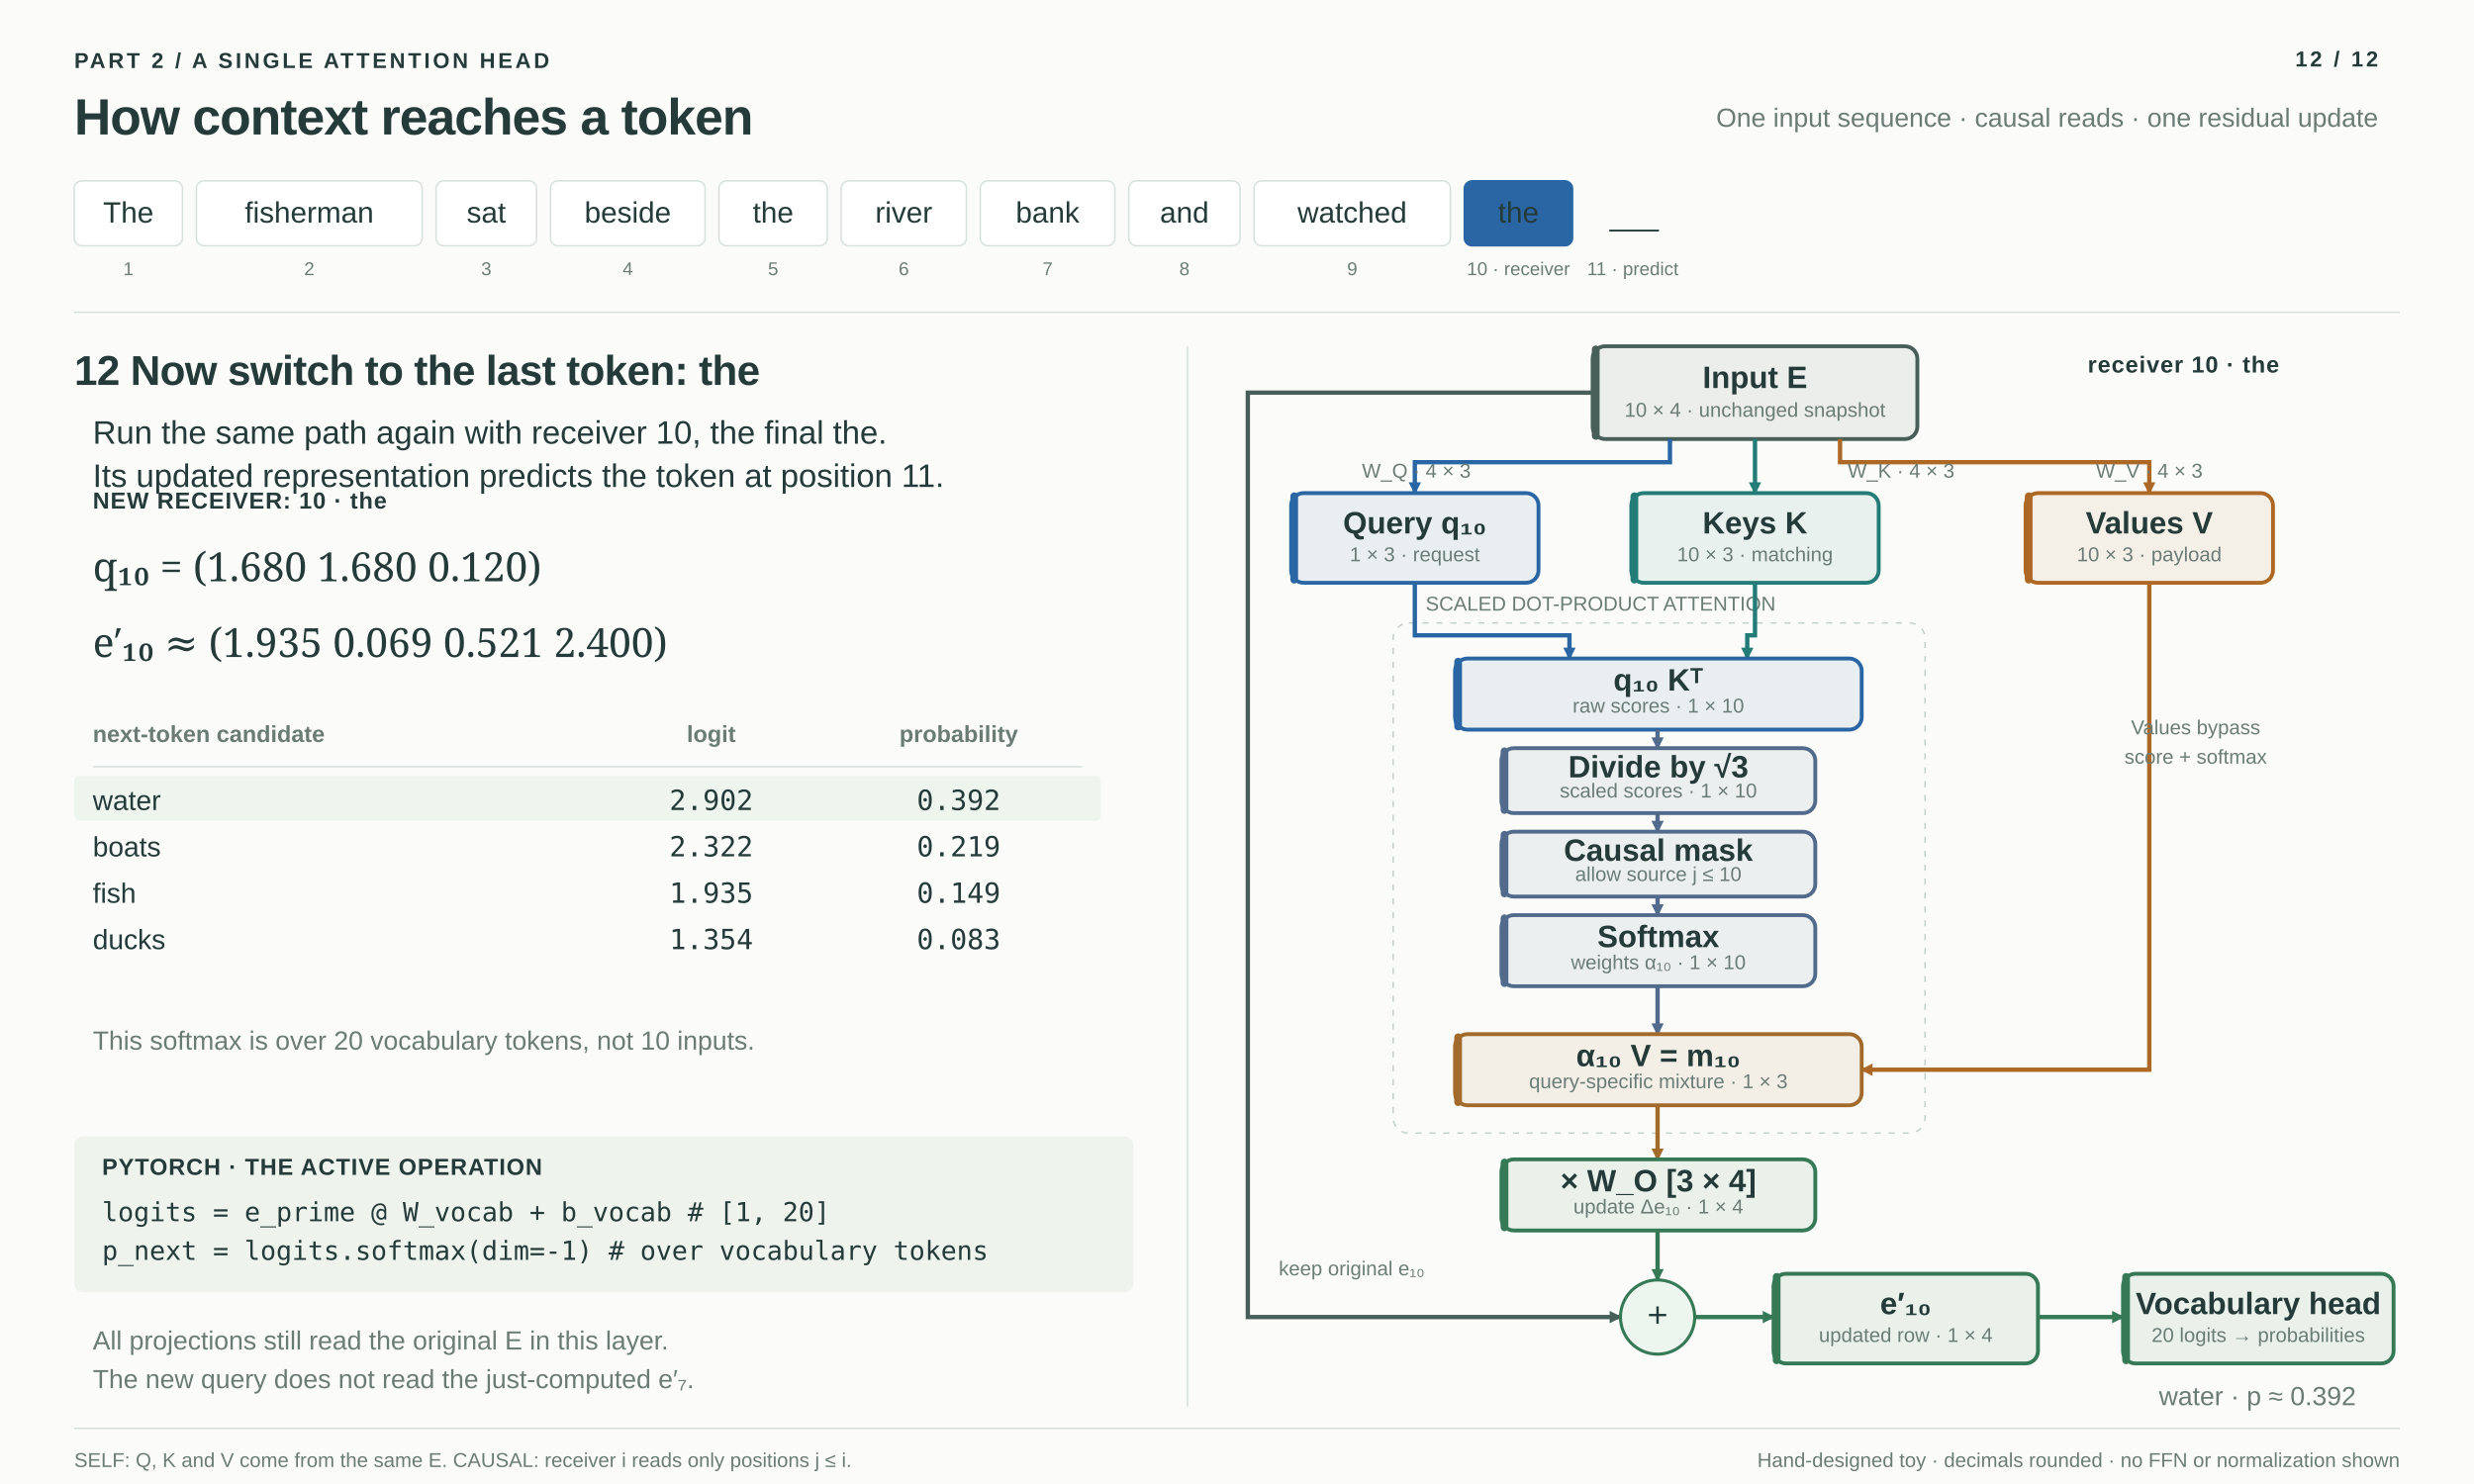
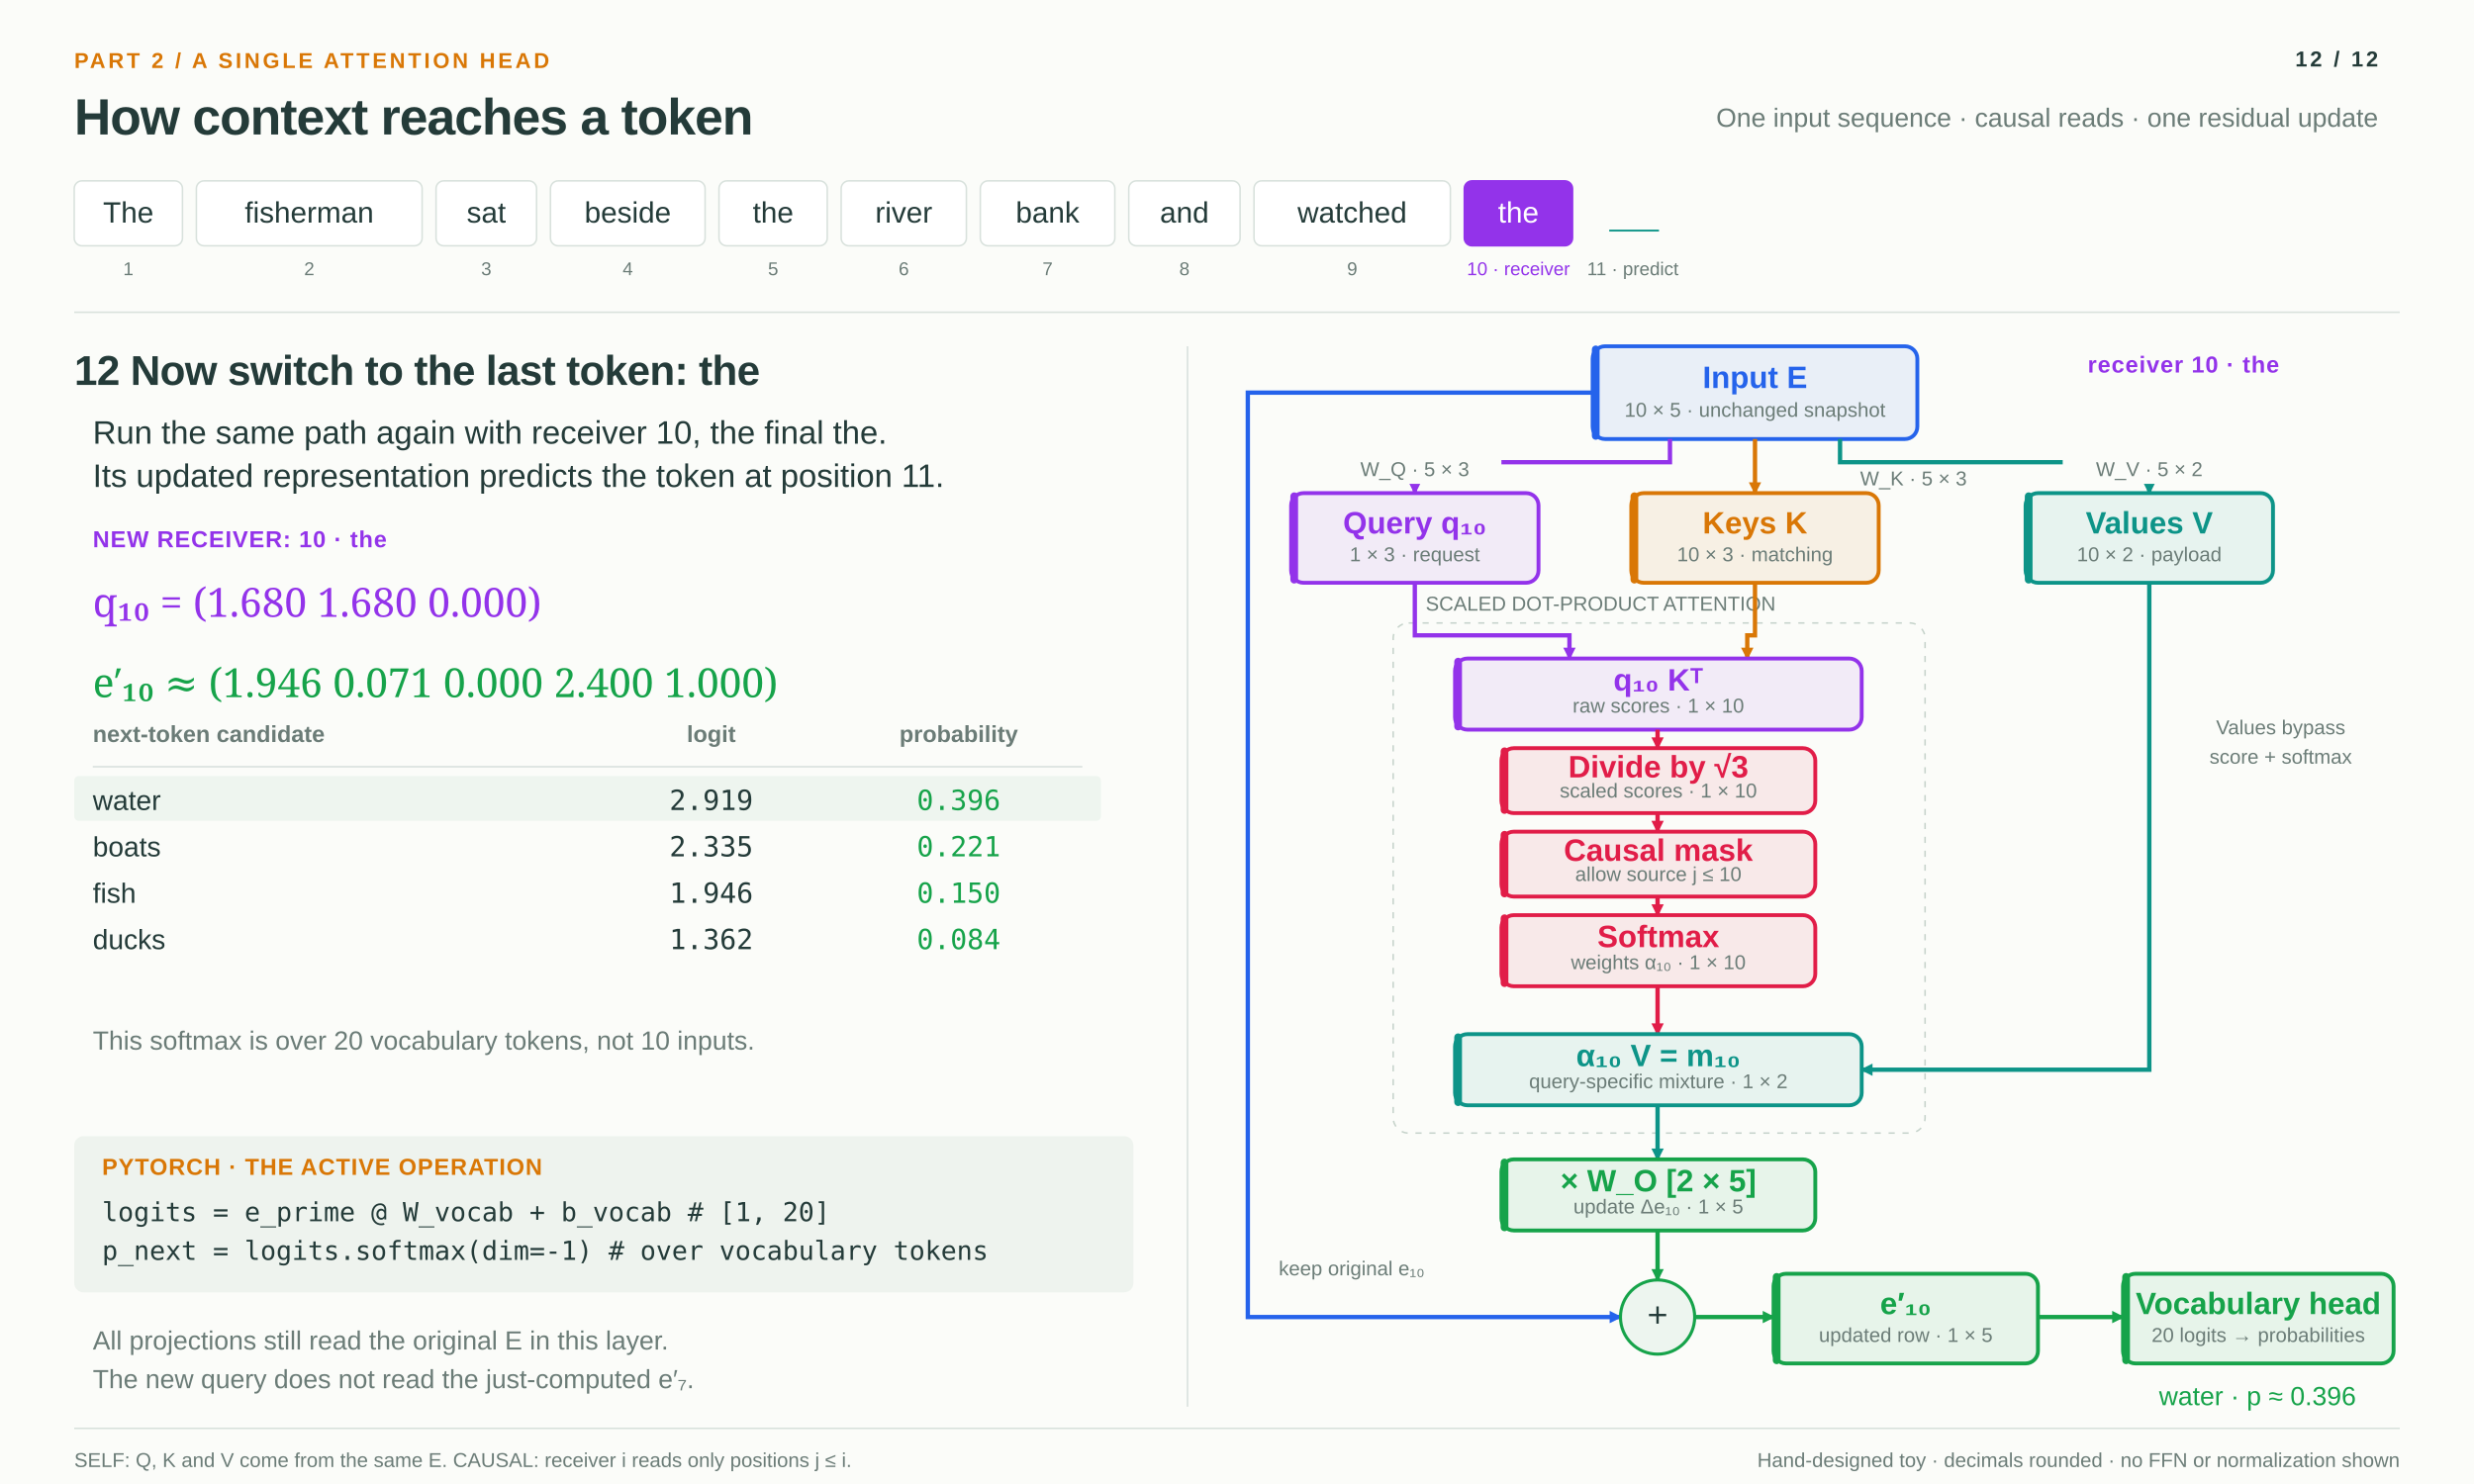
- <svg xmlns="http://www.w3.org/2000/svg" width="1600" height="960" viewBox="0 0 1600 960" role="img" aria-labelledby="stage-11-title stage-11-desc">
+ <svg xmlns="http://www.w3.org/2000/svg" id="stage-11-svg" width="1600" height="960" viewBox="0 0 1600 960" role="img" aria-labelledby="stage-11-title stage-11-desc">
  <defs>
    <marker id="stage-11-q" markerWidth="8" markerHeight="8" refX="7" refY="4" orient="auto" markerUnits="userSpaceOnUse">
-       <path d="M0 0 L8 4 L0 8 Z" fill="#2a65a4" />
+       <path d="M0 0 L8 4 L0 8 Z" fill="#9333ea" />
    </marker>
    <marker id="stage-11-k" markerWidth="8" markerHeight="8" refX="7" refY="4" orient="auto" markerUnits="userSpaceOnUse">
-       <path d="M0 0 L8 4 L0 8 Z" fill="#247c78" />
+       <path d="M0 0 L8 4 L0 8 Z" fill="#d97706" />
    </marker>
    <marker id="stage-11-v" markerWidth="8" markerHeight="8" refX="7" refY="4" orient="auto" markerUnits="userSpaceOnUse">
-       <path d="M0 0 L8 4 L0 8 Z" fill="#ae6825" />
+       <path d="M0 0 L8 4 L0 8 Z" fill="#0d9488" />
    </marker>
    <marker id="stage-11-a" markerWidth="8" markerHeight="8" refX="7" refY="4" orient="auto" markerUnits="userSpaceOnUse">
-       <path d="M0 0 L8 4 L0 8 Z" fill="#526b8c" />
+       <path d="M0 0 L8 4 L0 8 Z" fill="#e11d48" />
    </marker>
    <marker id="stage-11-m" markerWidth="8" markerHeight="8" refX="7" refY="4" orient="auto" markerUnits="userSpaceOnUse">
-       <path d="M0 0 L8 4 L0 8 Z" fill="#a36b2b" />
+       <path d="M0 0 L8 4 L0 8 Z" fill="#0d9488" />
    </marker>
    <marker id="stage-11-d" markerWidth="8" markerHeight="8" refX="7" refY="4" orient="auto" markerUnits="userSpaceOnUse">
-       <path d="M0 0 L8 4 L0 8 Z" fill="#357957" />
+       <path d="M0 0 L8 4 L0 8 Z" fill="#16a34a" />
    </marker>
    <marker id="stage-11-e" markerWidth="8" markerHeight="8" refX="7" refY="4" orient="auto" markerUnits="userSpaceOnUse">
-       <path d="M0 0 L8 4 L0 8 Z" fill="#485f59" />
+       <path d="M0 0 L8 4 L0 8 Z" fill="#2563eb" />
    </marker>
  </defs>
-   <style>text{font-family:'Avenir Next','Segoe UI',Arial,sans-serif;fill:#243b39}.eyebrow{font-size:14px;font-weight:700;letter-spacing:1.8px}.heading{font-size:33px;font-weight:600;letter-spacing:-.6px}.stage-title{font-size:27px;font-weight:600;letter-spacing:-.4px}.body{font-size:21px}.detail{font-size:17px;fill:#6b7c77}.axis{font-size:16px;fill:#6b7c77}.smallcap{font-size:15px;font-weight:700;letter-spacing:.6px}.formula{font-family:'STIX Two Text',Georgia,serif;font-size:26px}.number{font-family:'SFMono-Regular',Consolas,monospace;font-size:24px}.table-number{font-family:'SFMono-Regular',Consolas,monospace;font-size:18px}.table-label{font-size:18px}.table-head{font-size:15px;font-weight:600;fill:#6b7c77}.node-title{font-size:20px;font-weight:600}.node-caption{font-size:13px;fill:#6b7c77}.code{font-family:'SFMono-Regular',Consolas,monospace;font-size:17px}.token{font-size:19px}.position{font-size:12px;fill:#6b7c77}.tiny{font-size:13px;fill:#6b7c77}</style>
+   <style>#stage-11-svg text{font-family:'Avenir Next','Segoe UI',Arial,sans-serif;fill:#243b39}#stage-11-svg .eyebrow{font-size:14px;font-weight:700;letter-spacing:1.8px}#stage-11-svg .heading{font-size:33px;font-weight:600;letter-spacing:-.6px}#stage-11-svg .stage-title{font-size:27px;font-weight:600;letter-spacing:-.4px}#stage-11-svg .body{font-size:21px}#stage-11-svg .detail{font-size:17px;fill:#6b7c77}#stage-11-svg .axis{font-size:16px;fill:#6b7c77}#stage-11-svg .smallcap{font-size:15px;font-weight:700;letter-spacing:.6px}#stage-11-svg .formula{font-family:'STIX Two Text',Georgia,serif;font-size:26px}#stage-11-svg .number{font-family:'SFMono-Regular',Consolas,monospace;font-size:24px}#stage-11-svg .table-number{font-family:'SFMono-Regular',Consolas,monospace;font-size:18px}#stage-11-svg .table-label{font-size:18px}#stage-11-svg .table-head{font-size:15px;font-weight:600;fill:#6b7c77}#stage-11-svg .node-title{font-size:20px;font-weight:600}#stage-11-svg .node-caption{font-size:13px;fill:#6b7c77}#stage-11-svg .code{font-family:'SFMono-Regular',Consolas,monospace;font-size:17px}#stage-11-svg .token{font-size:19px}#stage-11-svg .position{font-size:12px;fill:#6b7c77}#stage-11-svg .tiny{font-size:13px;fill:#6b7c77}</style>
  <rect x="0" y="0" width="1600" height="960" rx="0" fill="#fbfcf9" stroke="none" />
-   <text x="48" y="44" class="eyebrow" fill="#247c78">PART 2 / A SINGLE ATTENTION HEAD</text>
+   <text x="48" y="44" class="eyebrow" style="fill:#d97706">PART 2 / A SINGLE ATTENTION HEAD</text>
  <text x="48" y="87" class="heading">How context reaches a token</text>
  <text x="1538" y="43" class="eyebrow" text-anchor="end">12 / 12</text>
  <text x="1538" y="82" class="detail" text-anchor="end">One input sequence · causal reads · one residual update</text>
  <rect x="48" y="117" width="70" height="42" rx="5" fill="white" stroke="#d8e1dc" />
-   <text x="83" y="144" class="token" text-anchor="middle" fill="#243b39">The</text>
+   <text x="83" y="144" class="token" text-anchor="middle" style="fill:#243b39">The</text>
  <text x="83" y="178" class="position" text-anchor="middle">1</text>
  <rect x="127" y="117" width="146" height="42" rx="5" fill="white" stroke="#d8e1dc" />
-   <text x="200" y="144" class="token" text-anchor="middle" fill="#243b39">fisherman</text>
+   <text x="200" y="144" class="token" text-anchor="middle" style="fill:#243b39">fisherman</text>
  <text x="200" y="178" class="position" text-anchor="middle">2</text>
  <rect x="282" y="117" width="65" height="42" rx="5" fill="white" stroke="#d8e1dc" />
-   <text x="314.5" y="144" class="token" text-anchor="middle" fill="#243b39">sat</text>
+   <text x="314.5" y="144" class="token" text-anchor="middle" style="fill:#243b39">sat</text>
  <text x="314.5" y="178" class="position" text-anchor="middle">3</text>
  <rect x="356" y="117" width="100" height="42" rx="5" fill="white" stroke="#d8e1dc" />
-   <text x="406" y="144" class="token" text-anchor="middle" fill="#243b39">beside</text>
+   <text x="406" y="144" class="token" text-anchor="middle" style="fill:#243b39">beside</text>
  <text x="406" y="178" class="position" text-anchor="middle">4</text>
  <rect x="465" y="117" width="70" height="42" rx="5" fill="white" stroke="#d8e1dc" />
-   <text x="500" y="144" class="token" text-anchor="middle" fill="#243b39">the</text>
+   <text x="500" y="144" class="token" text-anchor="middle" style="fill:#243b39">the</text>
  <text x="500" y="178" class="position" text-anchor="middle">5</text>
  <rect x="544" y="117" width="81" height="42" rx="5" fill="white" stroke="#d8e1dc" />
-   <text x="584.5" y="144" class="token" text-anchor="middle" fill="#243b39">river</text>
+   <text x="584.5" y="144" class="token" text-anchor="middle" style="fill:#243b39">river</text>
  <text x="584.5" y="178" class="position" text-anchor="middle">6</text>
  <rect x="634" y="117" width="87" height="42" rx="5" fill="white" stroke="#d8e1dc" />
-   <text x="677.5" y="144" class="token" text-anchor="middle" fill="#243b39">bank</text>
+   <text x="677.5" y="144" class="token" text-anchor="middle" style="fill:#243b39">bank</text>
  <text x="677.5" y="178" class="position" text-anchor="middle">7</text>
  <rect x="730" y="117" width="72" height="42" rx="5" fill="white" stroke="#d8e1dc" />
-   <text x="766" y="144" class="token" text-anchor="middle" fill="#243b39">and</text>
+   <text x="766" y="144" class="token" text-anchor="middle" style="fill:#243b39">and</text>
  <text x="766" y="178" class="position" text-anchor="middle">8</text>
  <rect x="811" y="117" width="127" height="42" rx="5" fill="white" stroke="#d8e1dc" />
-   <text x="874.5" y="144" class="token" text-anchor="middle" fill="#243b39">watched</text>
+   <text x="874.5" y="144" class="token" text-anchor="middle" style="fill:#243b39">watched</text>
  <text x="874.5" y="178" class="position" text-anchor="middle">9</text>
-   <rect x="947" y="117" width="70" height="42" rx="5" fill="#2a65a4" stroke="#2a65a4" />
-   <text x="982" y="144" class="token" text-anchor="middle" fill="white">the</text>
-   <text x="982" y="178" class="position" text-anchor="middle" fill="#2a65a4">10 · receiver</text>
-   <text x="1041" y="146" class="token" fill="#ae6825">___</text>
+   <rect x="947" y="117" width="70" height="42" rx="5" fill="#9333ea" stroke="#9333ea" />
+   <text x="982" y="144" class="token" text-anchor="middle" style="fill:white">the</text>
+   <text x="982" y="178" class="position" text-anchor="middle" style="fill:#9333ea">10 · receiver</text>
+   <text x="1041" y="146" class="token" style="fill:#0d9488">___</text>
  <text x="1056" y="178" class="position" text-anchor="middle">11 · predict</text>
  <line x1="48" y1="202" x2="1552" y2="202" stroke="#d8e1dc" />
  <text x="48" y="249" class="stage-title">12   Now switch to the last token: the</text>
  <text x="60" y="287" class="body">Run the same path again with receiver 10, the final the.</text>
  <text x="60" y="315" class="body">Its updated representation predicts the token at position 11.</text>
-   <text x="60" y="329" class="smallcap" fill="#2a65a4">NEW RECEIVER: 10 · the</text>
-   <text x="60" y="376" class="formula" fill="#2a65a4">q₁₀ = (1.680   1.680   0.120)</text>
-   <text x="60" y="425" class="formula" fill="#357957">e′₁₀ ≈ (1.935   0.069   0.521   2.400)</text>
+   <text x="60" y="354" class="smallcap" style="fill:#9333ea">NEW RECEIVER: 10 · the</text>
+   <text x="60" y="399" class="formula" style="fill:#9333ea">q₁₀ = (1.680   1.680   0.000)</text>
+   <text x="60" y="451" class="formula" style="fill:#16a34a">e′₁₀ ≈ (1.946   0.071   0.000   2.400   1.000)</text>
  <text x="60" y="480" class="table-head">next-token candidate</text>
  <text x="460" y="480" class="table-head" text-anchor="middle">logit</text>
  <text x="620" y="480" class="table-head" text-anchor="middle">probability</text>
  <line x1="60" y1="496" x2="700" y2="496" stroke="#d8e1dc" />
  <rect x="48" y="502" width="664" height="29" rx="3" fill="#eef5ef" stroke="none" />
-   <text x="60" y="524" class="table-label" fill="#243b39">water</text>
-   <text x="460" y="524" class="table-number" text-anchor="middle" fill="#243b39">2.902</text>
-   <text x="620" y="524" class="table-number" text-anchor="middle" fill="#357957">0.392</text>
-   <text x="60" y="554" class="table-label" fill="#243b39">boats</text>
-   <text x="460" y="554" class="table-number" text-anchor="middle" fill="#243b39">2.322</text>
-   <text x="620" y="554" class="table-number" text-anchor="middle" fill="#357957">0.219</text>
-   <text x="60" y="584" class="table-label" fill="#243b39">fish</text>
-   <text x="460" y="584" class="table-number" text-anchor="middle" fill="#243b39">1.935</text>
-   <text x="620" y="584" class="table-number" text-anchor="middle" fill="#357957">0.149</text>
-   <text x="60" y="614" class="table-label" fill="#243b39">ducks</text>
-   <text x="460" y="614" class="table-number" text-anchor="middle" fill="#243b39">1.354</text>
-   <text x="620" y="614" class="table-number" text-anchor="middle" fill="#357957">0.083</text>
+   <text x="60" y="524" class="table-label" style="fill:#243b39">water</text>
+   <text x="460" y="524" class="table-number" text-anchor="middle" style="fill:#243b39">2.919</text>
+   <text x="620" y="524" class="table-number" text-anchor="middle" style="fill:#16a34a">0.396</text>
+   <text x="60" y="554" class="table-label" style="fill:#243b39">boats</text>
+   <text x="460" y="554" class="table-number" text-anchor="middle" style="fill:#243b39">2.335</text>
+   <text x="620" y="554" class="table-number" text-anchor="middle" style="fill:#16a34a">0.221</text>
+   <text x="60" y="584" class="table-label" style="fill:#243b39">fish</text>
+   <text x="460" y="584" class="table-number" text-anchor="middle" style="fill:#243b39">1.946</text>
+   <text x="620" y="584" class="table-number" text-anchor="middle" style="fill:#16a34a">0.150</text>
+   <text x="60" y="614" class="table-label" style="fill:#243b39">ducks</text>
+   <text x="460" y="614" class="table-number" text-anchor="middle" style="fill:#243b39">1.362</text>
+   <text x="620" y="614" class="table-number" text-anchor="middle" style="fill:#16a34a">0.084</text>
  <text x="60" y="679" class="detail">This softmax is over 20 vocabulary tokens, not 10 inputs.</text>
  <rect x="48" y="735" width="685" height="101" rx="6" fill="#eef3ee" stroke="none" />
-   <text x="66" y="760" class="smallcap" fill="#247c78">PYTORCH · THE ACTIVE OPERATION</text>
+   <text x="66" y="760" class="smallcap" style="fill:#d97706">PYTORCH · THE ACTIVE OPERATION</text>
  <text x="66" y="790" class="code">logits = e_prime @ W_vocab + b_vocab  # [1, 20]</text>
  <text x="66" y="815" class="code">p_next = logits.softmax(dim=-1)  # over vocabulary tokens</text>
  <text x="60" y="873" class="detail">All projections still read the original E in this layer.</text>
  <text x="60" y="898" class="detail">The new query does not read the just-computed e′₇.</text>
  <line x1="768" y1="224" x2="768" y2="910" stroke="#d8e1dc" />
  <g class="node" data-node="input">
-     <rect x="1030" y="224" width="210" height="60" rx="8" fill="#485f5915" stroke="#485f59" stroke-width="2.5" />
-     <rect x="1030" y="224" width="4" height="60" rx="2" fill="#485f59" stroke="#485f59" />
-     <text x="1135" y="251" class="node-title" text-anchor="middle" fill="#485f59">Input E</text>
-     <text x="1135" y="269.6" class="node-caption" text-anchor="middle">10 × 4 · unchanged snapshot</text>
+     <rect x="1030" y="224" width="210" height="60" rx="8" fill="#2563eb15" stroke="#2563eb" stroke-width="2.5" />
+     <rect x="1030" y="224" width="4" height="60" rx="2" fill="#2563eb" stroke="#2563eb" />
+     <text x="1135" y="251" class="node-title" text-anchor="middle" style="fill:#2563eb">Input E</text>
+     <text x="1135" y="269.6" class="node-caption" text-anchor="middle">10 × 5 · unchanged snapshot</text>
  </g>
-   <text x="1474" y="241" class="smallcap" fill="#2a65a4" text-anchor="end">receiver 10 · the</text>
-   <path d="M1080 284 V299 H915 V319" fill="none" stroke="#2a65a4" stroke-width="2.8" opacity="1" marker-end="url(#stage-11-q)" />
-   <path d="M1135 284 V319" fill="none" stroke="#247c78" stroke-width="2.8" opacity="1" marker-end="url(#stage-11-k)" />
-   <path d="M1190 284 V299 H1390 V319" fill="none" stroke="#ae6825" stroke-width="2.8" opacity="1" marker-end="url(#stage-11-v)" />
-   <text x="916" y="309" class="tiny" text-anchor="middle">W_Q · 4 × 3</text>
-   <text x="1195" y="309" class="tiny">W_K · 4 × 3</text>
-   <text x="1390" y="309" class="tiny" text-anchor="middle">W_V · 4 × 3</text>
+   <text x="1474" y="241" class="smallcap" style="fill:#9333ea" text-anchor="end">receiver 10 · the</text>
+   <path d="M1080 284 V299 H915 V319" fill="none" stroke="#9333ea" stroke-width="2.8" opacity="1" marker-end="url(#stage-11-q)" />
+   <path d="M1135 284 V319" fill="none" stroke="#d97706" stroke-width="2.8" opacity="1" marker-end="url(#stage-11-k)" />
+   <path d="M1190 284 V299 H1390 V319" fill="none" stroke="#0d9488" stroke-width="2.8" opacity="1" marker-end="url(#stage-11-v)" />
+   <rect x="859" y="292" width="112" height="21" rx="0" fill="#fbfcf9" stroke="none" />
+   <text x="915" y="308" class="tiny" text-anchor="middle">W_Q · 5 × 3</text>
+   <text x="1203" y="314" class="tiny">W_K · 5 × 3</text>
+   <rect x="1334" y="292" width="112" height="21" rx="0" fill="#fbfcf9" stroke="none" />
+   <text x="1390" y="308" class="tiny" text-anchor="middle">W_V · 5 × 2</text>
  <g class="node" data-node="q">
-     <rect x="835" y="319" width="160" height="58" rx="8" fill="#2a65a415" stroke="#2a65a4" stroke-width="2.5" />
-     <rect x="835" y="319" width="4" height="58" rx="2" fill="#2a65a4" stroke="#2a65a4" />
-     <text x="915" y="345.1" class="node-title" text-anchor="middle" fill="#2a65a4">Query q₁₀</text>
+     <rect x="835" y="319" width="160" height="58" rx="8" fill="#9333ea15" stroke="#9333ea" stroke-width="2.5" />
+     <rect x="835" y="319" width="4" height="58" rx="2" fill="#9333ea" stroke="#9333ea" />
+     <text x="915" y="345.1" class="node-title" text-anchor="middle" style="fill:#9333ea">Query q₁₀</text>
    <text x="915" y="363.08" class="node-caption" text-anchor="middle">1 × 3 · request</text>
  </g>
  <g class="node" data-node="k">
-     <rect x="1055" y="319" width="160" height="58" rx="8" fill="#247c7815" stroke="#247c78" stroke-width="2.5" />
-     <rect x="1055" y="319" width="4" height="58" rx="2" fill="#247c78" stroke="#247c78" />
-     <text x="1135" y="345.1" class="node-title" text-anchor="middle" fill="#247c78">Keys K</text>
+     <rect x="1055" y="319" width="160" height="58" rx="8" fill="#d9770615" stroke="#d97706" stroke-width="2.5" />
+     <rect x="1055" y="319" width="4" height="58" rx="2" fill="#d97706" stroke="#d97706" />
+     <text x="1135" y="345.1" class="node-title" text-anchor="middle" style="fill:#d97706">Keys K</text>
    <text x="1135" y="363.08" class="node-caption" text-anchor="middle">10 × 3 · matching</text>
  </g>
  <g class="node" data-node="v">
-     <rect x="1310" y="319" width="160" height="58" rx="8" fill="#ae682515" stroke="#ae6825" stroke-width="2.5" />
-     <rect x="1310" y="319" width="4" height="58" rx="2" fill="#ae6825" stroke="#ae6825" />
-     <text x="1390" y="345.1" class="node-title" text-anchor="middle" fill="#ae6825">Values V</text>
-     <text x="1390" y="363.08" class="node-caption" text-anchor="middle">10 × 3 · payload</text>
+     <rect x="1310" y="319" width="160" height="58" rx="8" fill="#0d948815" stroke="#0d9488" stroke-width="2.5" />
+     <rect x="1310" y="319" width="4" height="58" rx="2" fill="#0d9488" stroke="#0d9488" />
+     <text x="1390" y="345.1" class="node-title" text-anchor="middle" style="fill:#0d9488">Values V</text>
+     <text x="1390" y="363.08" class="node-caption" text-anchor="middle">10 × 2 · payload</text>
  </g>
  <rect x="901" y="403" width="344" height="330" rx="10" fill="none" stroke="#c6d3cb" stroke-dasharray="4 5" />
  <text x="922" y="395" class="tiny">SCALED DOT-PRODUCT ATTENTION</text>
-   <path d="M915 377 V411 H1015 V426" fill="none" stroke="#2a65a4" stroke-width="2.8" opacity="1" marker-end="url(#stage-11-q)" />
-   <path d="M1135 377 V411 H1130 V426" fill="none" stroke="#247c78" stroke-width="2.8" opacity="1" marker-end="url(#stage-11-k)" />
+   <path d="M915 377 V411 H1015 V426" fill="none" stroke="#9333ea" stroke-width="2.8" opacity="1" marker-end="url(#stage-11-q)" />
+   <path d="M1135 377 V411 H1130 V426" fill="none" stroke="#d97706" stroke-width="2.8" opacity="1" marker-end="url(#stage-11-k)" />
  <g class="node" data-node="score">
-     <rect x="941" y="426" width="263" height="46" rx="8" fill="#2a65a415" stroke="#2a65a4" stroke-width="2.5" />
-     <rect x="941" y="426" width="4" height="46" rx="2" fill="#2a65a4" stroke="#2a65a4" />
-     <text x="1072.5" y="446.7" class="node-title" text-anchor="middle" fill="#2a65a4">q₁₀ Kᵀ</text>
+     <rect x="941" y="426" width="263" height="46" rx="8" fill="#9333ea15" stroke="#9333ea" stroke-width="2.5" />
+     <rect x="941" y="426" width="4" height="46" rx="2" fill="#9333ea" stroke="#9333ea" />
+     <text x="1072.5" y="446.7" class="node-title" text-anchor="middle" style="fill:#9333ea">q₁₀ Kᵀ</text>
    <text x="1072.5" y="460.96" class="node-caption" text-anchor="middle">raw scores · 1 × 10</text>
  </g>
-   <path d="M1072 472 V484" fill="none" stroke="#526b8c" stroke-width="2.8" opacity="1" marker-end="url(#stage-11-a)" />
+   <path d="M1072 472 V484" fill="none" stroke="#e11d48" stroke-width="2.8" opacity="1" marker-end="url(#stage-11-a)" />
  <g class="node" data-node="scale">
-     <rect x="971" y="484" width="203" height="42" rx="8" fill="#526b8c15" stroke="#526b8c" stroke-width="2.5" />
-     <rect x="971" y="484" width="4" height="42" rx="2" fill="#526b8c" stroke="#526b8c" />
-     <text x="1072.5" y="502.9" class="node-title" text-anchor="middle" fill="#526b8c">Divide by √3</text>
+     <rect x="971" y="484" width="203" height="42" rx="8" fill="#e11d4815" stroke="#e11d48" stroke-width="2.5" />
+     <rect x="971" y="484" width="4" height="42" rx="2" fill="#e11d48" stroke="#e11d48" />
+     <text x="1072.5" y="502.9" class="node-title" text-anchor="middle" style="fill:#e11d48">Divide by √3</text>
    <text x="1072.5" y="515.92" class="node-caption" text-anchor="middle">scaled scores · 1 × 10</text>
  </g>
-   <path d="M1072 526 V538" fill="none" stroke="#526b8c" stroke-width="2.8" opacity="1" marker-end="url(#stage-11-a)" />
+   <path d="M1072 526 V538" fill="none" stroke="#e11d48" stroke-width="2.8" opacity="1" marker-end="url(#stage-11-a)" />
  <g class="node" data-node="mask">
-     <rect x="971" y="538" width="203" height="42" rx="8" fill="#526b8c15" stroke="#526b8c" stroke-width="2.5" />
-     <rect x="971" y="538" width="4" height="42" rx="2" fill="#526b8c" stroke="#526b8c" />
-     <text x="1072.5" y="556.9" class="node-title" text-anchor="middle" fill="#526b8c">Causal mask</text>
+     <rect x="971" y="538" width="203" height="42" rx="8" fill="#e11d4815" stroke="#e11d48" stroke-width="2.5" />
+     <rect x="971" y="538" width="4" height="42" rx="2" fill="#e11d48" stroke="#e11d48" />
+     <text x="1072.5" y="556.9" class="node-title" text-anchor="middle" style="fill:#e11d48">Causal mask</text>
    <text x="1072.5" y="569.92" class="node-caption" text-anchor="middle">allow source j ≤ 10</text>
  </g>
-   <path d="M1072 580 V592" fill="none" stroke="#526b8c" stroke-width="2.8" opacity="1" marker-end="url(#stage-11-a)" />
+   <path d="M1072 580 V592" fill="none" stroke="#e11d48" stroke-width="2.8" opacity="1" marker-end="url(#stage-11-a)" />
  <g class="node" data-node="weights">
-     <rect x="971" y="592" width="203" height="46" rx="8" fill="#526b8c15" stroke="#526b8c" stroke-width="2.5" />
-     <rect x="971" y="592" width="4" height="46" rx="2" fill="#526b8c" stroke="#526b8c" />
-     <text x="1072.5" y="612.7" class="node-title" text-anchor="middle" fill="#526b8c">Softmax</text>
+     <rect x="971" y="592" width="203" height="46" rx="8" fill="#e11d4815" stroke="#e11d48" stroke-width="2.5" />
+     <rect x="971" y="592" width="4" height="46" rx="2" fill="#e11d48" stroke="#e11d48" />
+     <text x="1072.5" y="612.7" class="node-title" text-anchor="middle" style="fill:#e11d48">Softmax</text>
    <text x="1072.5" y="626.96" class="node-caption" text-anchor="middle">weights α₁₀ · 1 × 10</text>
  </g>
-   <path d="M1072 638 V669" fill="none" stroke="#526b8c" stroke-width="2.8" opacity="1" marker-end="url(#stage-11-a)" />
-   <path d="M1390 377 V692 H1204" fill="none" stroke="#ae6825" stroke-width="2.8" opacity="1" marker-end="url(#stage-11-v)" />
-   <text x="1420" y="475" class="tiny" text-anchor="middle">Values bypass</text>
-   <text x="1420" y="494" class="tiny" text-anchor="middle">score + softmax</text>
+   <path d="M1072 638 V669" fill="none" stroke="#e11d48" stroke-width="2.8" opacity="1" marker-end="url(#stage-11-a)" />
+   <path d="M1390 377 V692 H1204" fill="none" stroke="#0d9488" stroke-width="2.8" opacity="1" marker-end="url(#stage-11-v)" />
+   <text x="1475" y="475" class="tiny" text-anchor="middle">Values bypass</text>
+   <text x="1475" y="494" class="tiny" text-anchor="middle">score + softmax</text>
  <g class="node" data-node="mix">
-     <rect x="941" y="669" width="263" height="46" rx="8" fill="#a36b2b15" stroke="#a36b2b" stroke-width="2.5" />
-     <rect x="941" y="669" width="4" height="46" rx="2" fill="#a36b2b" stroke="#a36b2b" />
-     <text x="1072.5" y="689.7" class="node-title" text-anchor="middle" fill="#a36b2b">α₁₀ V = m₁₀</text>
-     <text x="1072.5" y="703.96" class="node-caption" text-anchor="middle">query-specific mixture · 1 × 3</text>
+     <rect x="941" y="669" width="263" height="46" rx="8" fill="#0d948815" stroke="#0d9488" stroke-width="2.5" />
+     <rect x="941" y="669" width="4" height="46" rx="2" fill="#0d9488" stroke="#0d9488" />
+     <text x="1072.5" y="689.7" class="node-title" text-anchor="middle" style="fill:#0d9488">α₁₀ V = m₁₀</text>
+     <text x="1072.5" y="703.96" class="node-caption" text-anchor="middle">query-specific mixture · 1 × 2</text>
  </g>
-   <path d="M1072 715 V750" fill="none" stroke="#a36b2b" stroke-width="2.8" opacity="1" marker-end="url(#stage-11-m)" />
+   <path d="M1072 715 V750" fill="none" stroke="#0d9488" stroke-width="2.8" opacity="1" marker-end="url(#stage-11-m)" />
  <g class="node" data-node="output">
-     <rect x="971" y="750" width="203" height="46" rx="8" fill="#35795715" stroke="#357957" stroke-width="2.5" />
-     <rect x="971" y="750" width="4" height="46" rx="2" fill="#357957" stroke="#357957" />
-     <text x="1072.5" y="770.7" class="node-title" text-anchor="middle" fill="#357957">× W_O [3 × 4]</text>
-     <text x="1072.5" y="784.96" class="node-caption" text-anchor="middle">update Δe₁₀ · 1 × 4</text>
+     <rect x="971" y="750" width="203" height="46" rx="8" fill="#16a34a15" stroke="#16a34a" stroke-width="2.5" />
+     <rect x="971" y="750" width="4" height="46" rx="2" fill="#16a34a" stroke="#16a34a" />
+     <text x="1072.5" y="770.7" class="node-title" text-anchor="middle" style="fill:#16a34a">× W_O [2 × 5]</text>
+     <text x="1072.5" y="784.96" class="node-caption" text-anchor="middle">update Δe₁₀ · 1 × 5</text>
  </g>
-   <path d="M1030 254 H807 V852 H1048" fill="none" stroke="#485f59" stroke-width="2.8" opacity="1" marker-end="url(#stage-11-e)" />
+   <path d="M1030 254 H807 V852 H1048" fill="none" stroke="#2563eb" stroke-width="2.8" opacity="1" marker-end="url(#stage-11-e)" />
  <text x="827" y="825" class="tiny">keep original e₁₀</text>
-   <path d="M1072 796 V828" fill="none" stroke="#357957" stroke-width="2.8" opacity="1" marker-end="url(#stage-11-d)" />
-   <circle cx="1072" cy="852" r="24" fill="#edf5ef" stroke="#357957" stroke-width="2" />
+   <path d="M1072 796 V828" fill="none" stroke="#16a34a" stroke-width="2.8" opacity="1" marker-end="url(#stage-11-d)" />
+   <circle cx="1072" cy="852" r="24" fill="#edf5ef" stroke="#16a34a" stroke-width="2" />
  <text x="1072" y="860" class="formula" text-anchor="middle">+</text>
-   <path d="M1096 852 H1147" fill="none" stroke="#357957" stroke-width="2.8" opacity="1" marker-end="url(#stage-11-d)" />
+   <path d="M1096 852 H1147" fill="none" stroke="#16a34a" stroke-width="2.8" opacity="1" marker-end="url(#stage-11-d)" />
  <g class="node" data-node="updated">
-     <rect x="1147" y="824" width="171" height="58" rx="8" fill="#35795715" stroke="#357957" stroke-width="2.5" />
-     <rect x="1147" y="824" width="4" height="58" rx="2" fill="#357957" stroke="#357957" />
-     <text x="1232.5" y="850.1" class="node-title" text-anchor="middle" fill="#357957">e′₁₀</text>
-     <text x="1232.5" y="868.08" class="node-caption" text-anchor="middle">updated row · 1 × 4</text>
+     <rect x="1147" y="824" width="171" height="58" rx="8" fill="#16a34a15" stroke="#16a34a" stroke-width="2.5" />
+     <rect x="1147" y="824" width="4" height="58" rx="2" fill="#16a34a" stroke="#16a34a" />
+     <text x="1232.5" y="850.1" class="node-title" text-anchor="middle" style="fill:#16a34a">e′₁₀</text>
+     <text x="1232.5" y="868.08" class="node-caption" text-anchor="middle">updated row · 1 × 5</text>
  </g>
-   <path d="M1318 852 H1373" fill="none" stroke="#357957" stroke-width="2.8" opacity="1" marker-end="url(#stage-11-d)" />
+   <path d="M1318 852 H1373" fill="none" stroke="#16a34a" stroke-width="2.8" opacity="1" marker-end="url(#stage-11-d)" />
  <g class="node" data-node="prediction">
-     <rect x="1373" y="824" width="175" height="58" rx="8" fill="#35795715" stroke="#357957" stroke-width="2.5" />
-     <rect x="1373" y="824" width="4" height="58" rx="2" fill="#357957" stroke="#357957" />
-     <text x="1460.5" y="850.1" class="node-title" text-anchor="middle" fill="#357957">Vocabulary head</text>
+     <rect x="1373" y="824" width="175" height="58" rx="8" fill="#16a34a15" stroke="#16a34a" stroke-width="2.5" />
+     <rect x="1373" y="824" width="4" height="58" rx="2" fill="#16a34a" stroke="#16a34a" />
+     <text x="1460.5" y="850.1" class="node-title" text-anchor="middle" style="fill:#16a34a">Vocabulary head</text>
    <text x="1460.5" y="868.08" class="node-caption" text-anchor="middle">20 logits → probabilities</text>
  </g>
-   <text x="1460" y="909" class="detail" text-anchor="middle" fill="#357957">water · p ≈ 0.392</text>
+   <text x="1460" y="909" class="detail" text-anchor="middle" style="fill:#16a34a">water · p ≈ 0.396</text>
  <line x1="48" y1="924" x2="1552" y2="924" stroke="#d8e1dc" />
  <text x="48" y="949" class="tiny">SELF: Q, K and V come from the same E.   CAUSAL: receiver i reads only positions j ≤ i.</text>
  <text x="1552" y="949" class="tiny" text-anchor="end">Hand-designed toy · decimals rounded · no FFN or normalization shown</text>
</svg>
